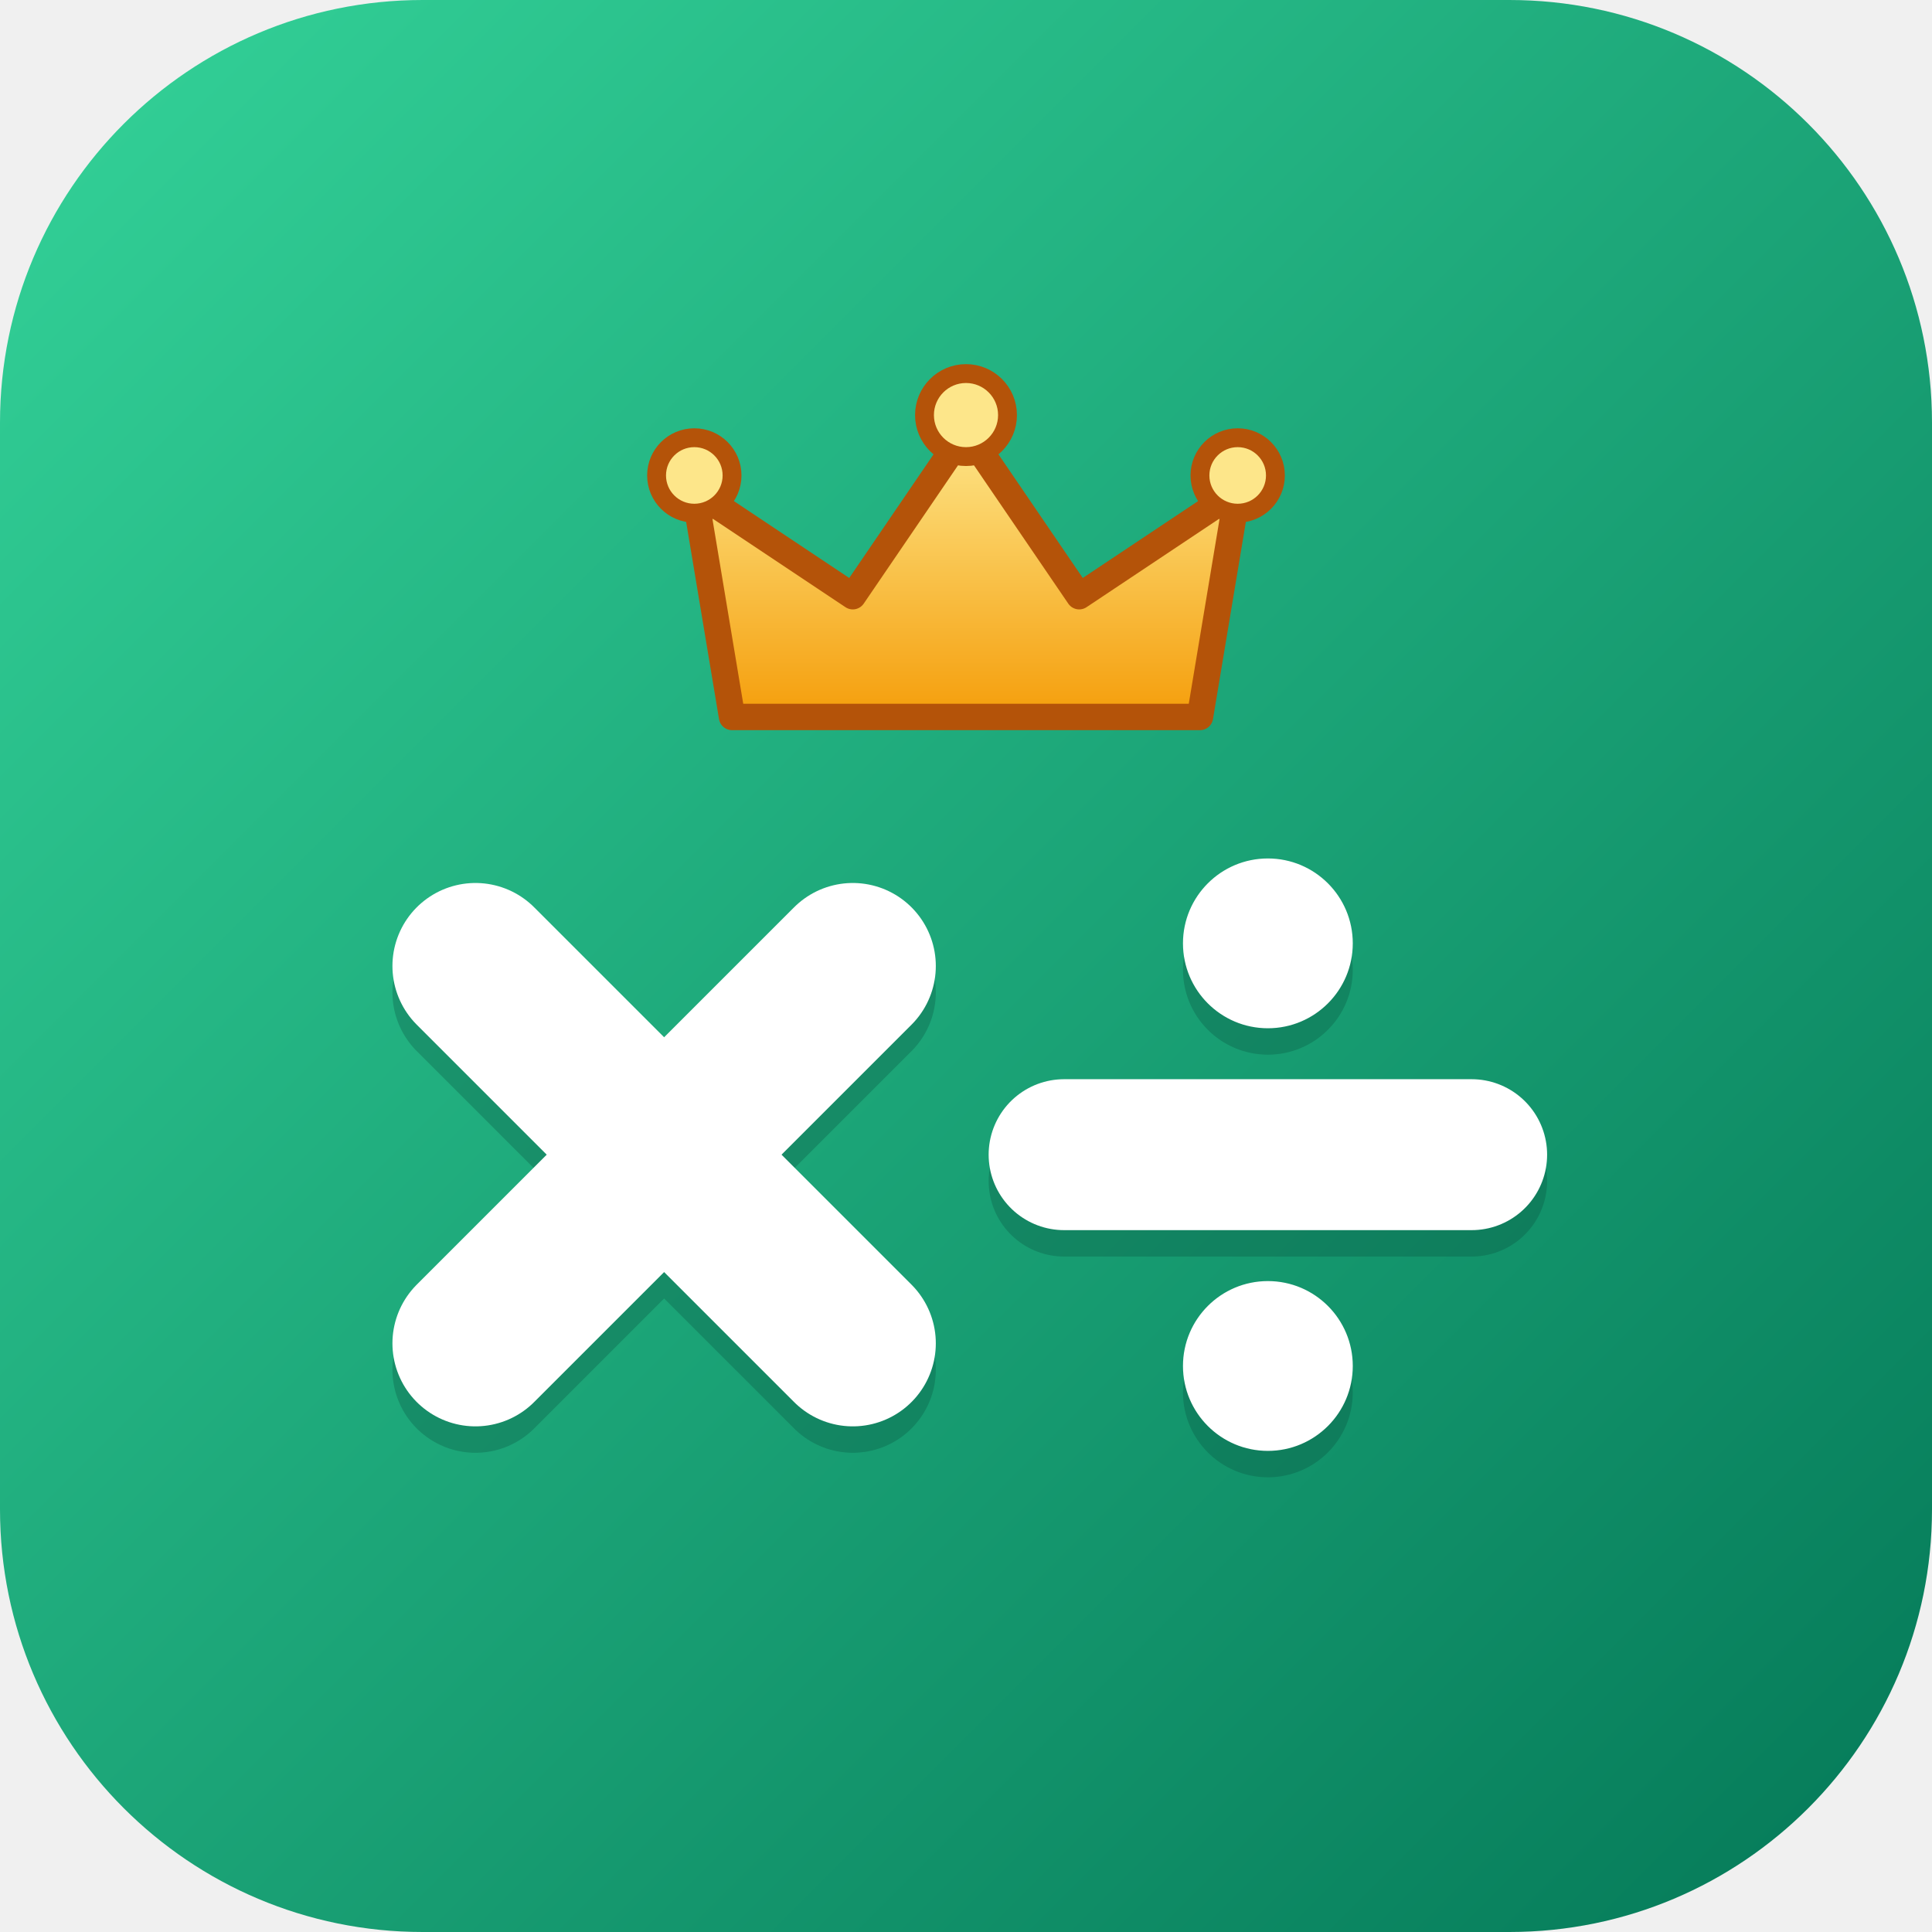
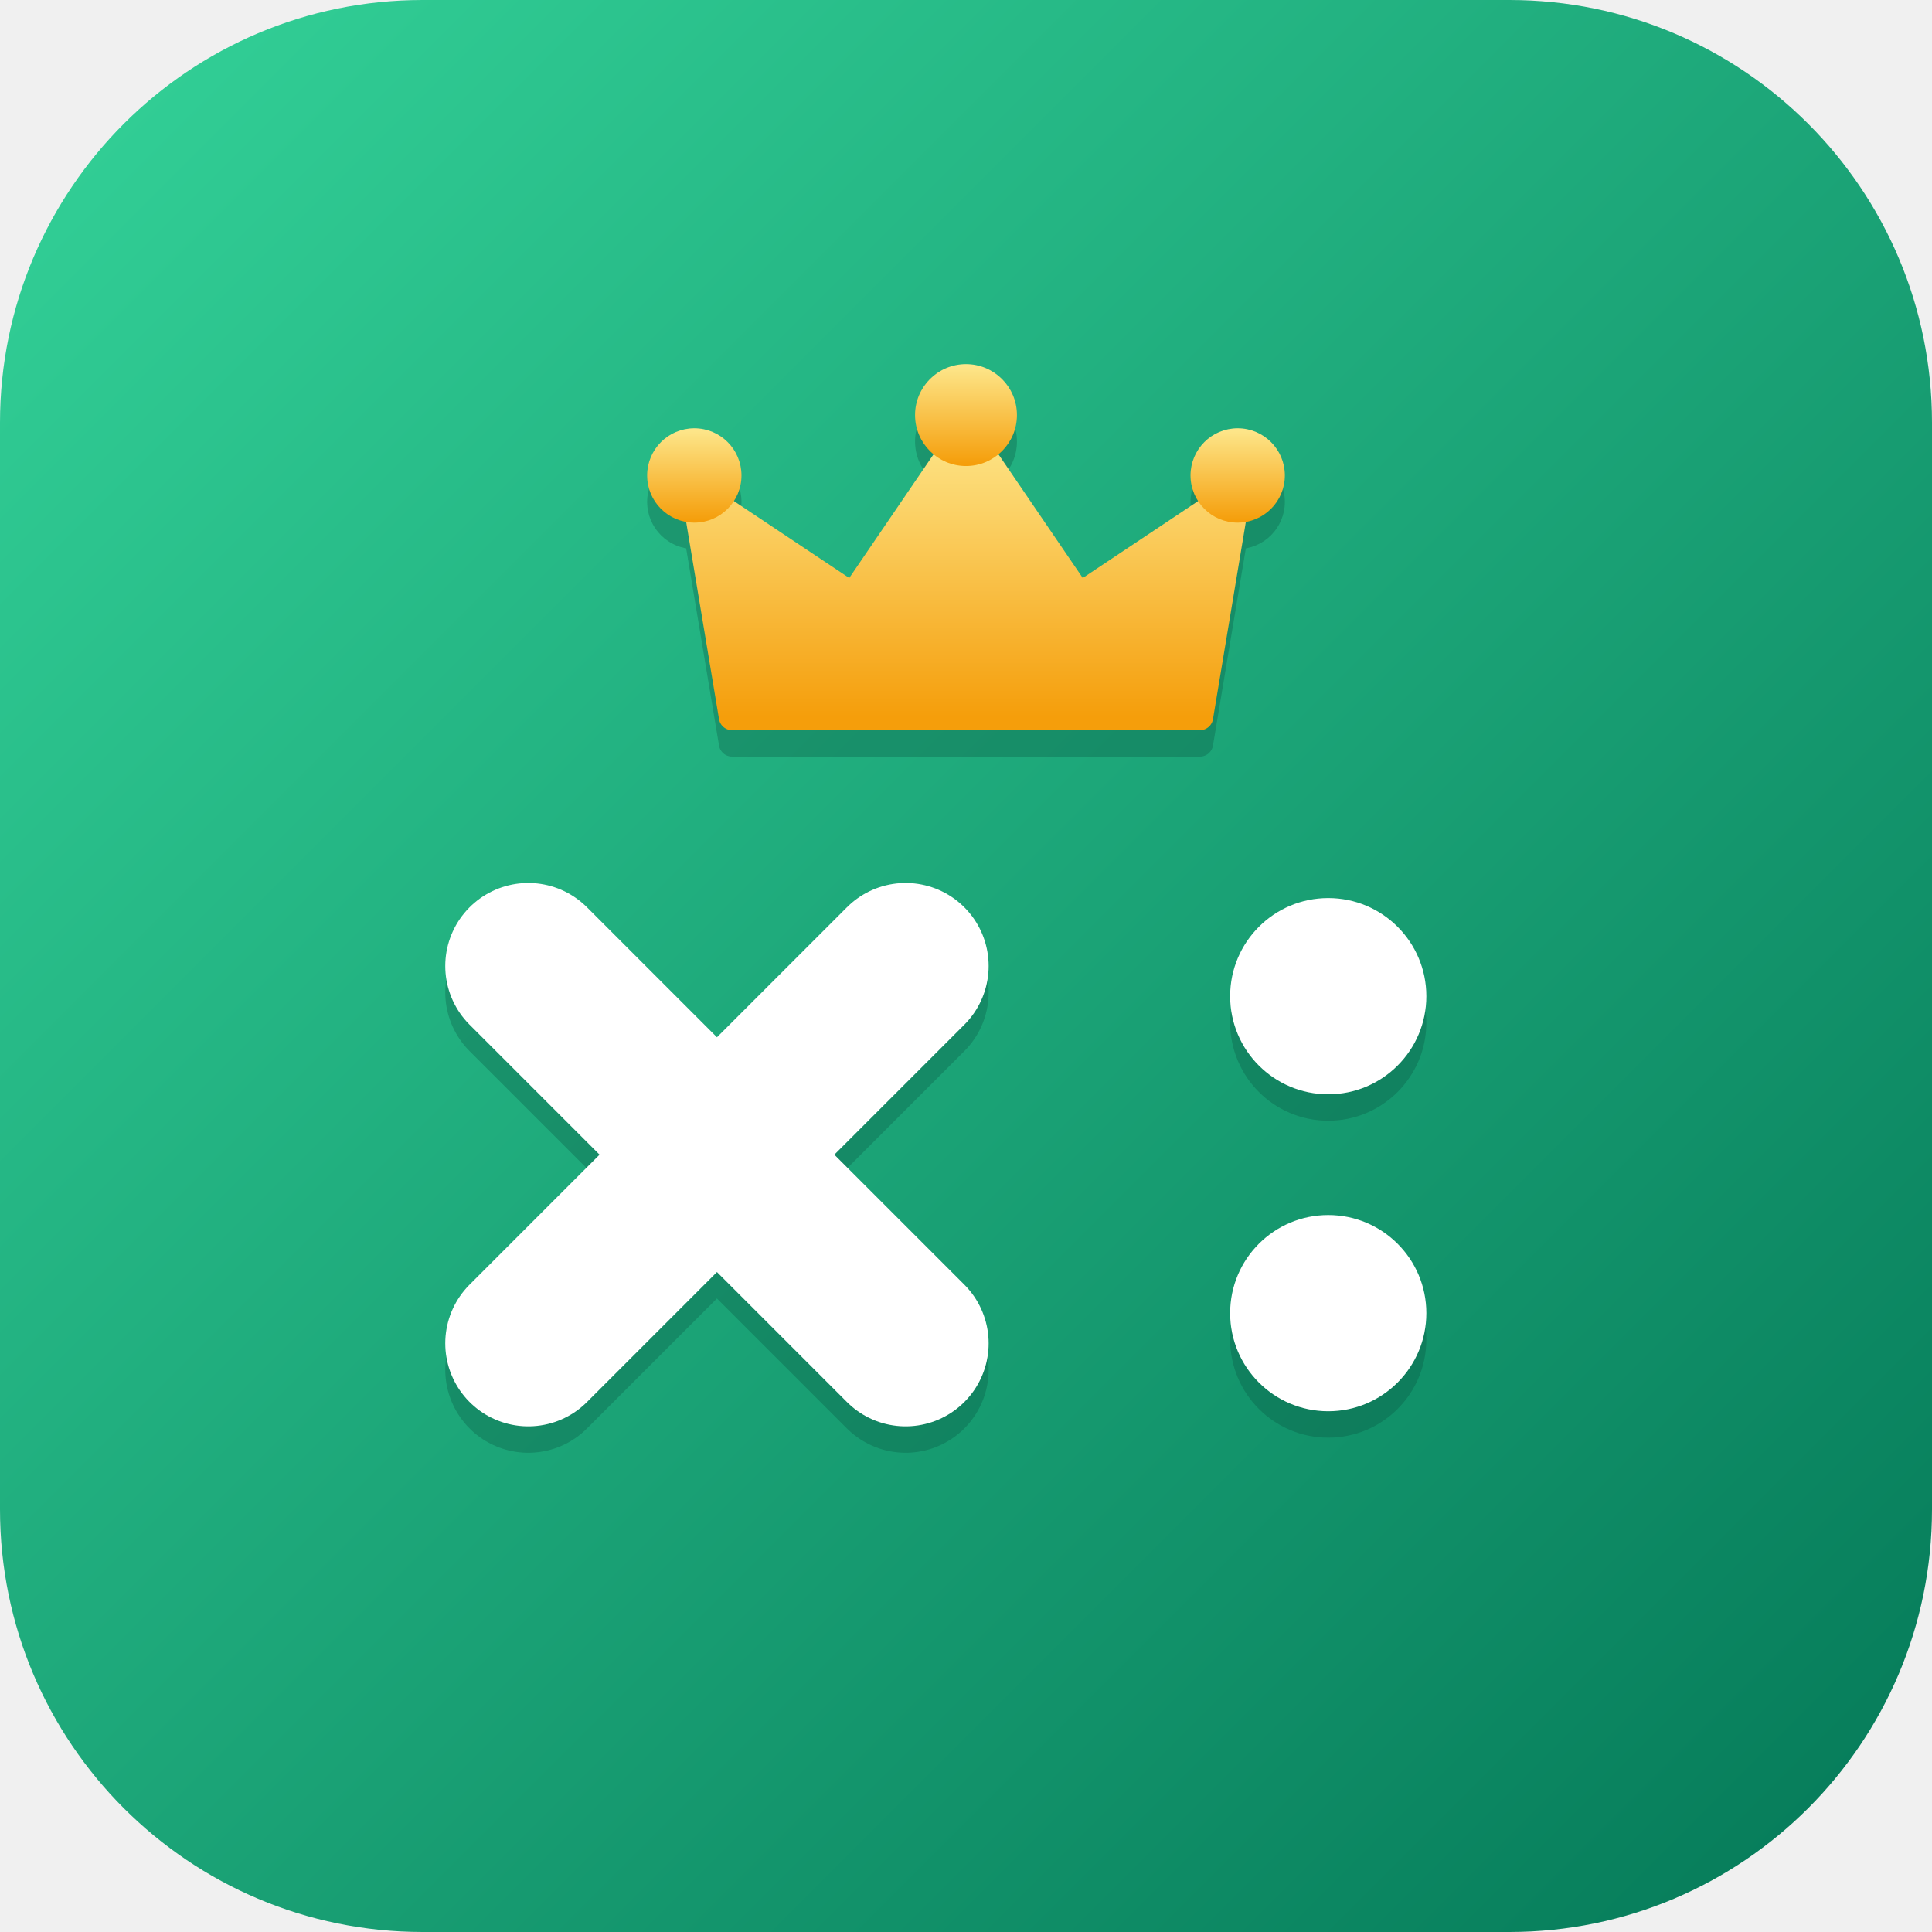
<svg xmlns="http://www.w3.org/2000/svg" viewBox="0 0 512 512" width="512" height="512">
  <defs>
    <linearGradient id="bg" x1="0" y1="0" x2="1" y2="1">
      <stop offset="0" stop-color="#34d399" />
      <stop offset="1" stop-color="#047857" />
    </linearGradient>
    <linearGradient id="gold" x1="0" y1="0" x2="0" y2="1">
      <stop offset="0" stop-color="#fde68a" />
      <stop offset="1" stop-color="#f59e0b" />
    </linearGradient>
  </defs>
  <rect width="512" height="512" rx="112" fill="url(#bg)" />
-   <g transform="translate(256 150)">
-     <path d="M-62 40 L-72 -20 L-30 8 L0 -36 L30 8 L72 -20 L62 40 Z" fill="url(#gold)" stroke="#b45309" stroke-width="7" stroke-linejoin="round" />
-     <circle cx="-72" cy="-24" r="10" fill="#fde68a" stroke="#b45309" stroke-width="5" />
-     <circle cx="0" cy="-40" r="11" fill="#fde68a" stroke="#b45309" stroke-width="5" />
-     <circle cx="72" cy="-24" r="10" fill="#fde68a" stroke="#b45309" stroke-width="5" />
+   <g transform="translate(256 157)" fill="#064e3b" stroke="#064e3b" opacity="0.3">
+     <path d="M-62 40 L-72 -20 L-30 8 L0 -36 L30 8 L72 -20 L62 40 Z" stroke-width="7" stroke-linejoin="round" />
+     <circle cx="-72" cy="-24" r="12" />
+     <circle cx="0" cy="-40" r="13" />
+     <circle cx="72" cy="-24" r="12" />
+   </g>
+   <g transform="translate(256 150)" fill="url(#gold)" stroke="url(#gold)">
+     <path d="M-62 40 L-72 -20 L-30 8 L0 -36 L30 8 L72 -20 L62 40 Z" stroke-width="7" stroke-linejoin="round" />
+     <circle cx="-72" cy="-24" r="12" />
+     <circle cx="0" cy="-40" r="13" />
+     <circle cx="72" cy="-24" r="12" />
  </g>
  <g transform="translate(0 7)" opacity="0.3">
-     <g transform="translate(176 306)" stroke="#064e3b">
+     <g transform="translate(190 306)" stroke="#064e3b">
      <g stroke-linecap="round" stroke-width="44">
        <line x1="-50" y1="-50" x2="50" y2="50" />
        <line x1="50" y1="-50" x2="-50" y2="50" />
      </g>
    </g>
-     <g transform="translate(336 306)" fill="#064e3b" stroke="#064e3b">
-       <line x1="-54" y1="0" x2="54" y2="0" stroke-width="40" stroke-linecap="round" />
-       <circle cx="0" cy="-56" r="22" />
-       <circle cx="0" cy="56" r="22" />
+     <g transform="translate(352 306)" fill="#064e3b">
+       <circle cx="0" cy="-42" r="26" />
+       <circle cx="0" cy="42" r="26" />
    </g>
  </g>
-   <g transform="translate(176 306)" stroke="#ffffff">
+   <g transform="translate(190 306)" stroke="#ffffff">
    <g stroke-linecap="round" stroke-width="44">
      <line x1="-50" y1="-50" x2="50" y2="50" />
      <line x1="50" y1="-50" x2="-50" y2="50" />
    </g>
  </g>
-   <g transform="translate(336 306)" fill="#ffffff" stroke="#ffffff">
-     <line x1="-54" y1="0" x2="54" y2="0" stroke-width="40" stroke-linecap="round" />
-     <circle cx="0" cy="-56" r="22" />
-     <circle cx="0" cy="56" r="22" />
+   <g transform="translate(352 306)" fill="#ffffff">
+     <circle cx="0" cy="-42" r="26" />
+     <circle cx="0" cy="42" r="26" />
  </g>
</svg>
